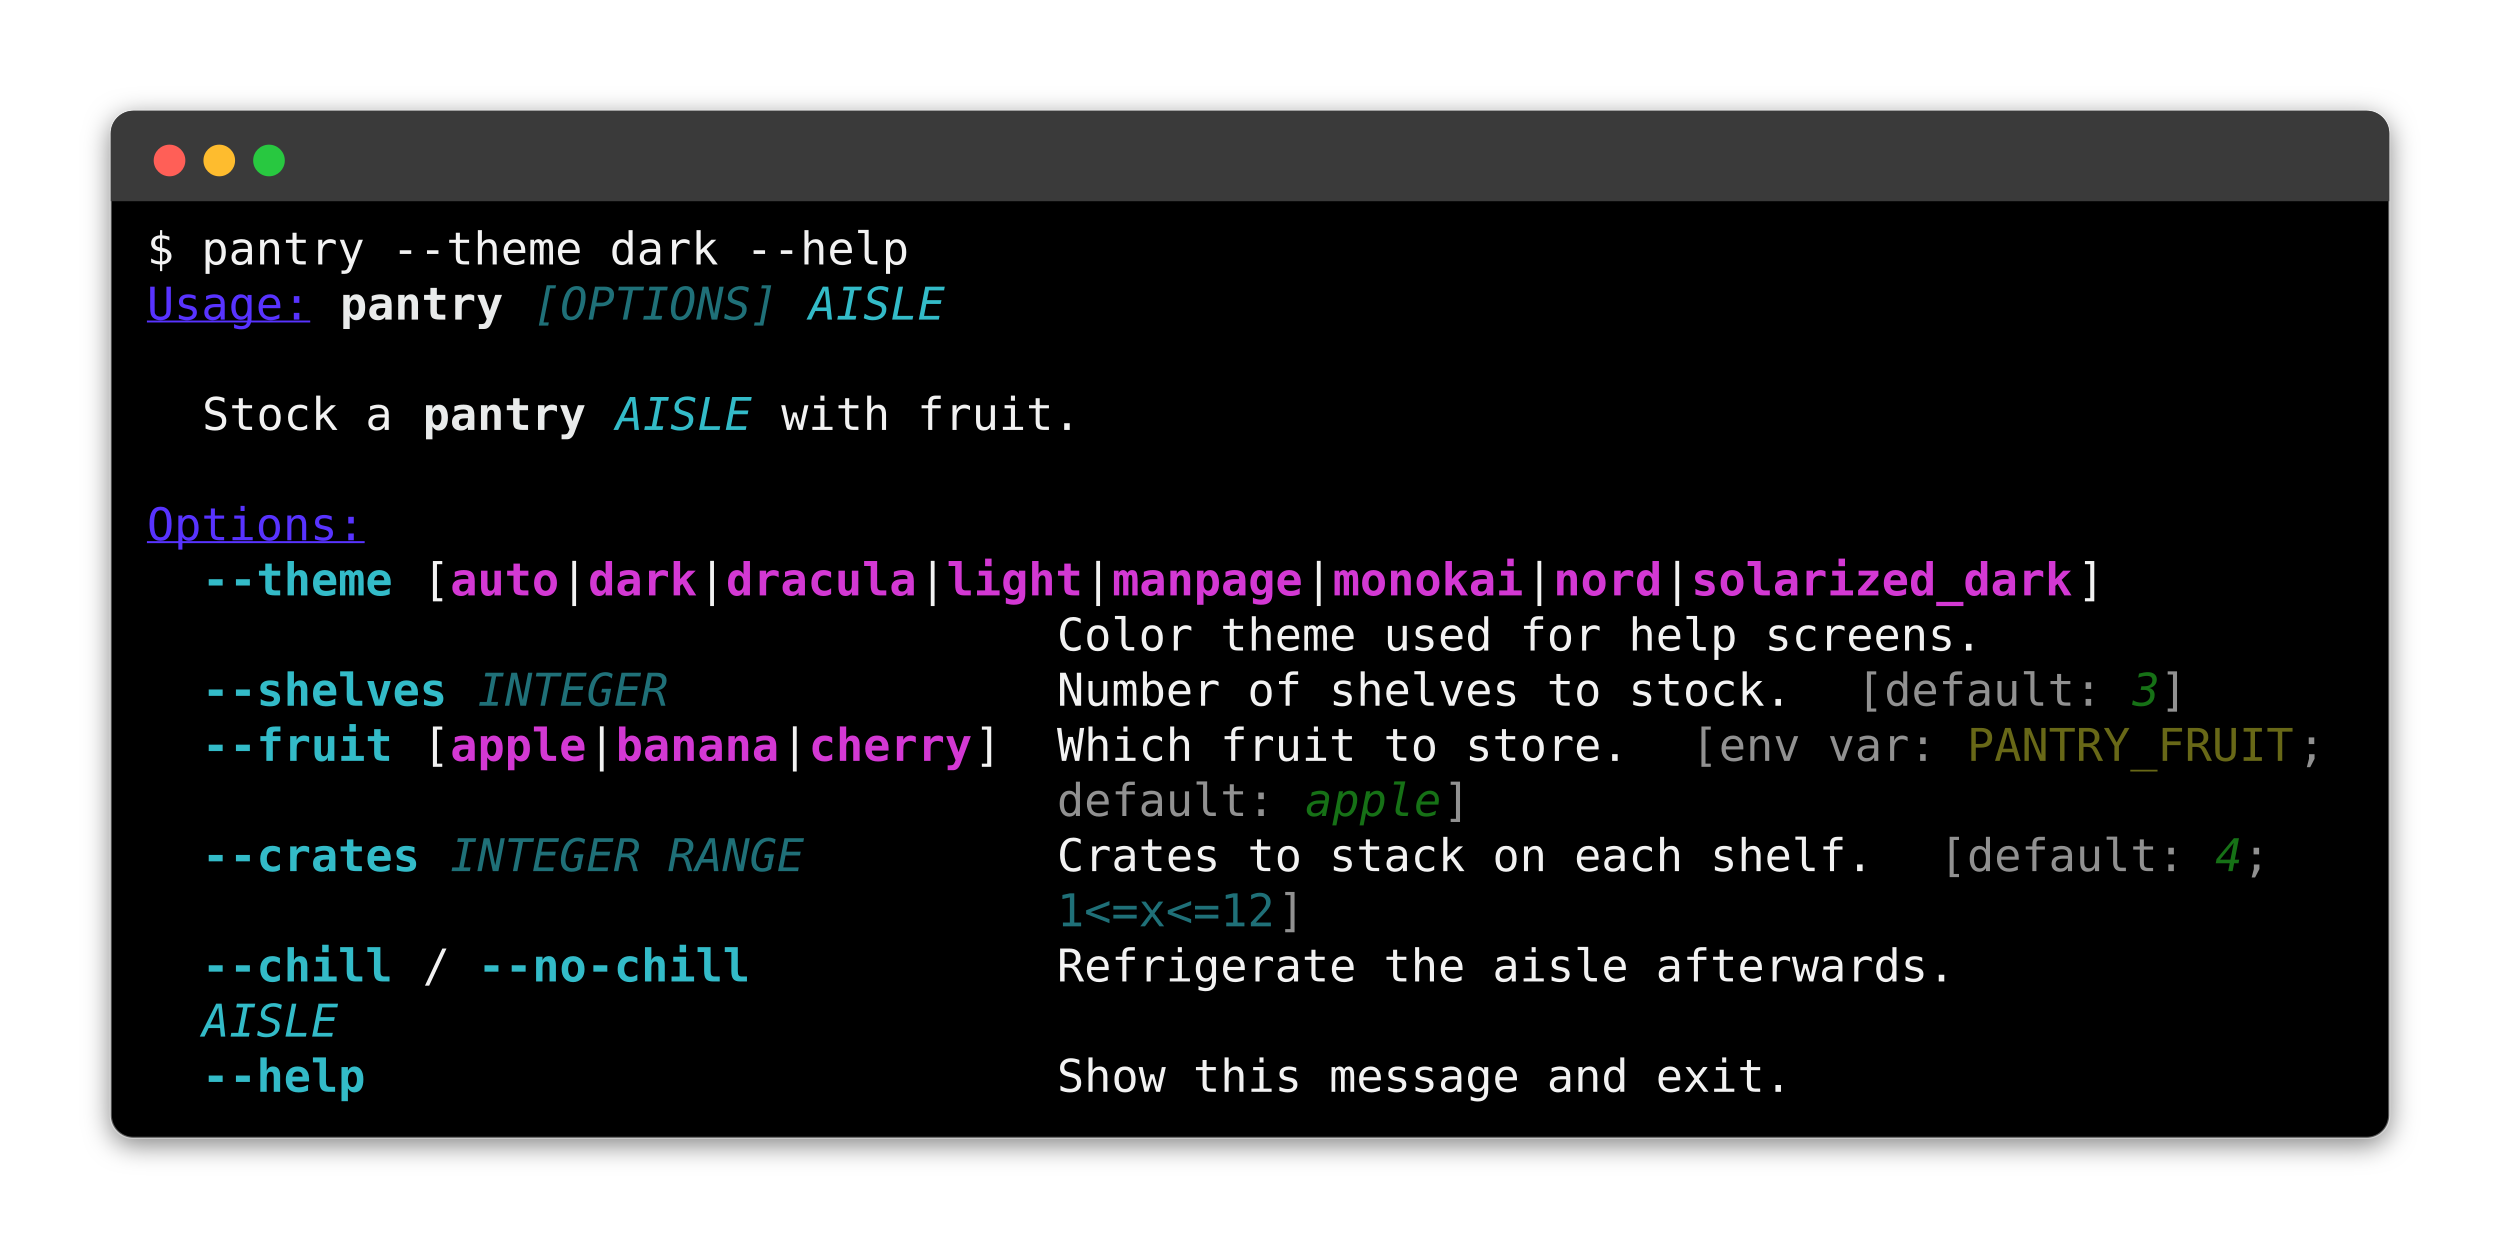
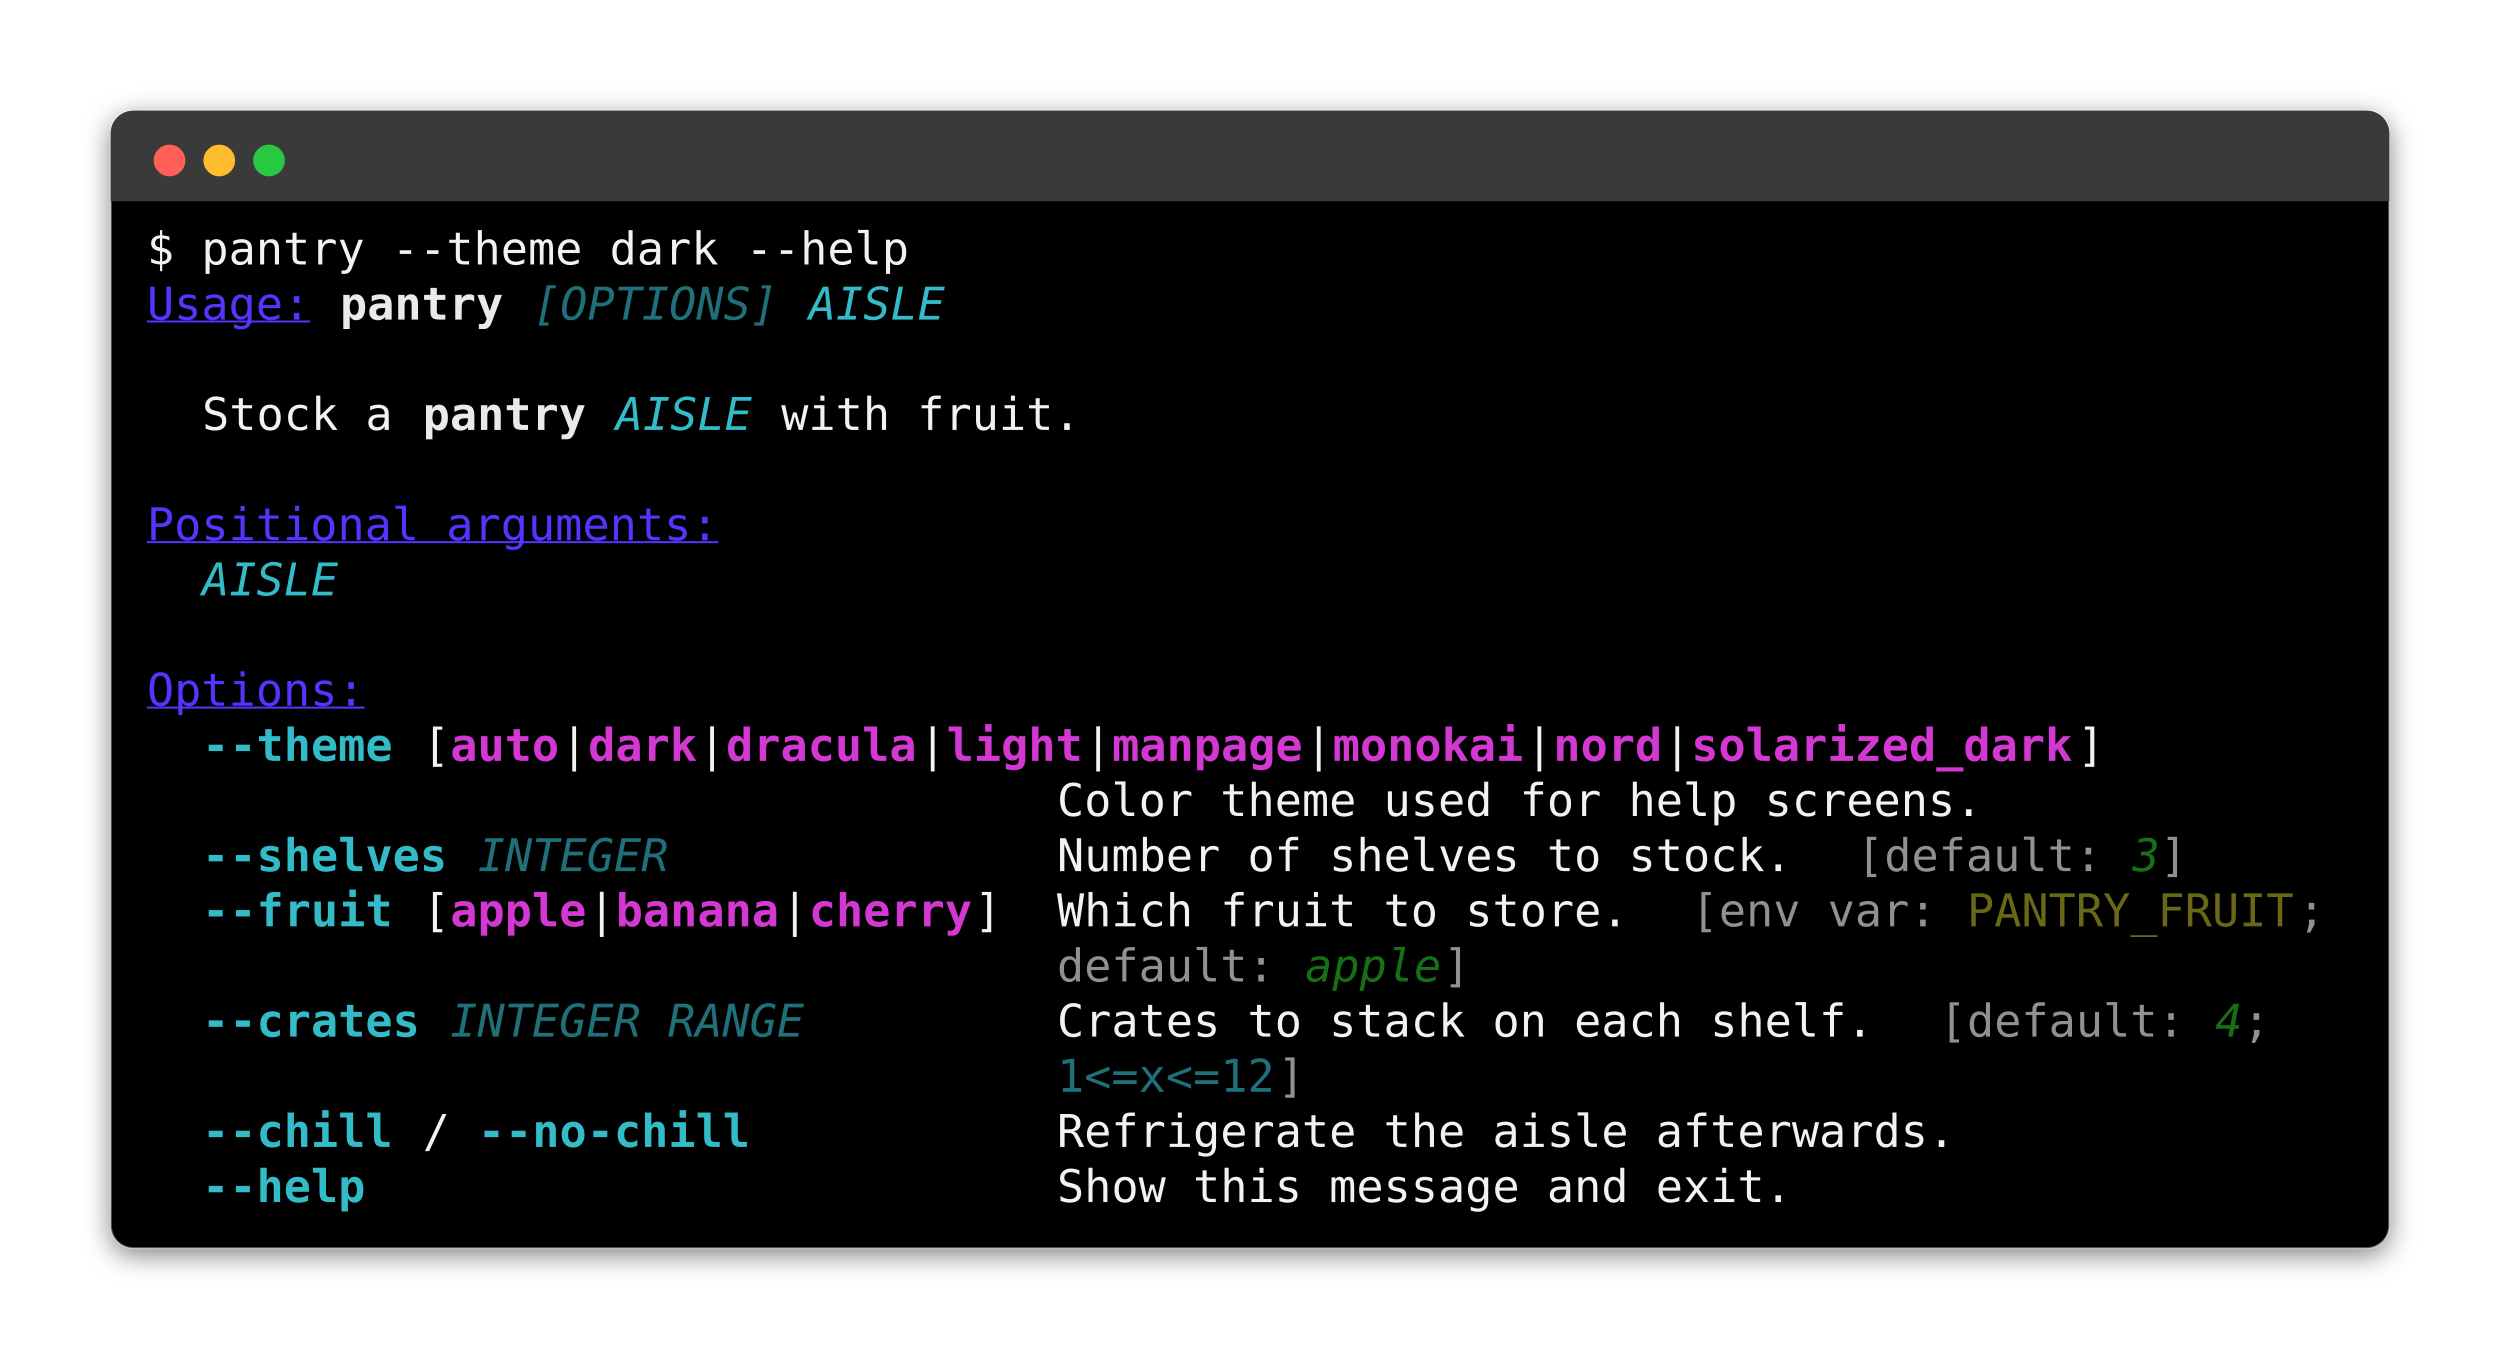
- <svg xmlns="http://www.w3.org/2000/svg" viewBox="0 0 1106 552.4">
+ <svg xmlns="http://www.w3.org/2000/svg" viewBox="0 0 1106 601.2">
  <style>
    .preset-macos-screen-matrix {
        font-family: 'SF Mono', Menlo, Monaco, monospace;
        font-size: 20px;
        line-height: 24.4px;
        font-variant-east-asian: full-width;
    }
    .preset-macos-screen-title {
        font-size: 18px;
        font-weight: bold;
        font-family: 'SF Mono', Menlo, Monaco, monospace;
    }
    .preset-macos-screen-r1 { fill: #f2f2f2 }
    .preset-macos-screen-r2 { fill: #5833ff;text-decoration: underline }
    .preset-macos-screen-r3 { fill: #e9ebeb;font-weight: bold }
    .preset-macos-screen-r4 { fill: #1f7078;font-style: italic }
    .preset-macos-screen-r5 { fill: #33bbc8;font-style: italic }
    .preset-macos-screen-r6 { fill: #33bbc8;font-weight: bold }
    .preset-macos-screen-r7 { fill: #d338d3;font-weight: bold }
    .preset-macos-screen-r8 { fill: #919191 }
    .preset-macos-screen-r9 { fill: #167116;font-style: italic }
    .preset-macos-screen-r10 { fill: #686817 }
    .preset-macos-screen-r11 { fill: #1f7078 }
</style>
  <defs>
    <clipPath id="preset-macos-screen-clip">
-       <rect x="65" y="97" width="976" height="390.4" />
+       <rect x="65" y="97" width="976" height="439.2" />
    </clipPath>
    <filter id="preset-macos-screen-shadow" x="-50%" y="-50%" width="200%" height="200%">
      <feGaussianBlur in="SourceAlpha" stdDeviation="6" />
      <feOffset dx="0" dy="3" result="cast" />
      <feFlood flood-color="rgba(0,0,0,0.5)" />
      <feComposite in2="cast" operator="in" result="shadow" />
      <feComposite in="shadow" in2="SourceAlpha" operator="out" />
    </filter>
  </defs>
-   <rect filter="url(#preset-macos-screen-shadow)" x="49" y="49" width="1008" height="454.4" rx="10" />
-   <rect fill="#000000" stroke="rgba(255,255,255,0.35)" stroke-width="1" x="49" y="49" width="1008" height="454.4" rx="10" />
+   <rect filter="url(#preset-macos-screen-shadow)" x="49" y="49" width="1008" height="503.2" rx="10" />
+   <rect fill="#000000" stroke="rgba(255,255,255,0.35)" stroke-width="1" x="49" y="49" width="1008" height="503.2" rx="10" />
  <path fill="#3a3a3a" d="M59,49 H1047 A10,10 0 0 1 1057,59 V89 H49 V59 A10,10 0 0 1 59,49 Z" />
  <g transform="translate(49, 49)">
    <g transform="translate(26,22)">
      <circle cx="0" cy="0" r="7" fill="#ff5f57" />
      <circle cx="22" cy="0" r="7" fill="#febc2e" />
      <circle cx="44" cy="0" r="7" fill="#28c840" />
    </g>
  </g>
  <g clip-path="url(#preset-macos-screen-clip)">
    <g transform="translate(65, 97)">
      <g class="preset-macos-screen-matrix" font-family="monospace" font-size="20" fill="#f2f2f2">
        <text class="preset-macos-screen-r1" x="0" textLength="341.6" y="20">$ pantry --theme dark --help</text>
        <text class="preset-macos-screen-r2" x="0" textLength="73.2" y="44.4">Usage:</text>
        <text class="preset-macos-screen-r3" x="85.4" textLength="73.2" y="44.4">pantry</text>
        <text class="preset-macos-screen-r4" x="170.8" textLength="109.8" y="44.4">[OPTIONS]</text>
        <text class="preset-macos-screen-r5" x="292.8" textLength="61" y="44.4">AISLE</text>
        <text class="preset-macos-screen-r1" x="24.4" textLength="85.4" y="93.2">Stock a</text>
        <text class="preset-macos-screen-r3" x="122" textLength="73.2" y="93.2">pantry</text>
        <text class="preset-macos-screen-r5" x="207.4" textLength="61" y="93.2">AISLE</text>
        <text class="preset-macos-screen-r1" x="280.6" textLength="134.2" y="93.2">with fruit.</text>
-         <text class="preset-macos-screen-r2" x="0" textLength="97.6" y="142">Options:</text>
-         <text class="preset-macos-screen-r6" x="24.4" textLength="85.4" y="166.4">--theme</text>
-         <text class="preset-macos-screen-r1" x="122" textLength="12.2" y="166.4">[</text>
-         <text class="preset-macos-screen-r7" x="134.2" textLength="48.8" y="166.4">auto</text>
-         <text class="preset-macos-screen-r1" x="183" textLength="12.2" y="166.4">|</text>
-         <text class="preset-macos-screen-r7" x="195.2" textLength="48.8" y="166.4">dark</text>
-         <text class="preset-macos-screen-r1" x="244" textLength="12.2" y="166.4">|</text>
-         <text class="preset-macos-screen-r7" x="256.2" textLength="85.4" y="166.4">dracula</text>
-         <text class="preset-macos-screen-r1" x="341.6" textLength="12.2" y="166.4">|</text>
-         <text class="preset-macos-screen-r7" x="353.8" textLength="61" y="166.4">light</text>
-         <text class="preset-macos-screen-r1" x="414.8" textLength="12.2" y="166.4">|</text>
-         <text class="preset-macos-screen-r7" x="427" textLength="85.4" y="166.4">manpage</text>
-         <text class="preset-macos-screen-r1" x="512.4" textLength="12.2" y="166.4">|</text>
-         <text class="preset-macos-screen-r7" x="524.6" textLength="85.4" y="166.4">monokai</text>
-         <text class="preset-macos-screen-r1" x="610" textLength="12.2" y="166.4">|</text>
-         <text class="preset-macos-screen-r7" x="622.2" textLength="48.8" y="166.4">nord</text>
-         <text class="preset-macos-screen-r1" x="671" textLength="12.2" y="166.4">|</text>
-         <text class="preset-macos-screen-r7" x="683.2" textLength="170.8" y="166.4">solarized_dark</text>
-         <text class="preset-macos-screen-r1" x="854" textLength="12.2" y="166.4">]</text>
-         <text class="preset-macos-screen-r1" x="402.6" textLength="414.8" y="190.8">Color theme used for help screens.</text>
-         <text class="preset-macos-screen-r6" x="24.4" textLength="109.8" y="215.2">--shelves</text>
-         <text class="preset-macos-screen-r4" x="146.4" textLength="85.4" y="215.2">INTEGER</text>
-         <text class="preset-macos-screen-r1" x="402.6" textLength="329.4" y="215.2">Number of shelves to stock.</text>
-         <text class="preset-macos-screen-r8" x="756.4" textLength="12.2" y="215.2">[</text>
-         <text class="preset-macos-screen-r8" x="768.6" textLength="97.6" y="215.2">default:</text>
-         <text class="preset-macos-screen-r9" x="878.4" textLength="12.2" y="215.2">3</text>
-         <text class="preset-macos-screen-r8" x="890.6" textLength="12.2" y="215.2">]</text>
-         <text class="preset-macos-screen-r6" x="24.4" textLength="85.4" y="239.6">--fruit</text>
+         <text class="preset-macos-screen-r2" x="0" textLength="256.2" y="142">Positional arguments:</text>
+         <text class="preset-macos-screen-r5" x="24.4" textLength="61" y="166.4">AISLE</text>
+         <text class="preset-macos-screen-r2" x="0" textLength="97.6" y="215.2">Options:</text>
+         <text class="preset-macos-screen-r6" x="24.4" textLength="85.4" y="239.6">--theme</text>
        <text class="preset-macos-screen-r1" x="122" textLength="12.2" y="239.6">[</text>
-         <text class="preset-macos-screen-r7" x="134.2" textLength="61" y="239.6">apple</text>
-         <text class="preset-macos-screen-r1" x="195.2" textLength="12.2" y="239.6">|</text>
-         <text class="preset-macos-screen-r7" x="207.4" textLength="73.2" y="239.6">banana</text>
-         <text class="preset-macos-screen-r1" x="280.6" textLength="12.2" y="239.6">|</text>
-         <text class="preset-macos-screen-r7" x="292.8" textLength="73.2" y="239.6">cherry</text>
-         <text class="preset-macos-screen-r1" x="366" textLength="12.2" y="239.6">]</text>
-         <text class="preset-macos-screen-r1" x="402.6" textLength="256.2" y="239.6">Which fruit to store.</text>
-         <text class="preset-macos-screen-r8" x="683.2" textLength="12.2" y="239.6">[</text>
-         <text class="preset-macos-screen-r8" x="695.4" textLength="97.6" y="239.6">env var:</text>
-         <text class="preset-macos-screen-r10" x="805.2" textLength="146.4" y="239.6">PANTRY_FRUIT</text>
-         <text class="preset-macos-screen-r8" x="951.6" textLength="12.2" y="239.6">;</text>
-         <text class="preset-macos-screen-r8" x="402.6" textLength="97.6" y="264">default:</text>
-         <text class="preset-macos-screen-r9" x="512.4" textLength="61" y="264">apple</text>
-         <text class="preset-macos-screen-r8" x="573.4" textLength="12.2" y="264">]</text>
-         <text class="preset-macos-screen-r6" x="24.4" textLength="97.6" y="288.4">--crates</text>
-         <text class="preset-macos-screen-r4" x="134.2" textLength="158.6" y="288.4">INTEGER RANGE</text>
-         <text class="preset-macos-screen-r1" x="402.6" textLength="366" y="288.4">Crates to stack on each shelf.</text>
-         <text class="preset-macos-screen-r8" x="793" textLength="12.2" y="288.4">[</text>
-         <text class="preset-macos-screen-r8" x="805.2" textLength="97.6" y="288.4">default:</text>
-         <text class="preset-macos-screen-r9" x="915" textLength="12.2" y="288.4">4</text>
-         <text class="preset-macos-screen-r8" x="927.2" textLength="12.2" y="288.4">;</text>
-         <text class="preset-macos-screen-r11" x="402.6" textLength="97.6" y="312.8">1&lt;=x&lt;=12</text>
-         <text class="preset-macos-screen-r8" x="500.2" textLength="12.2" y="312.8">]</text>
-         <text class="preset-macos-screen-r6" x="24.4" textLength="85.4" y="337.2">--chill</text>
-         <text class="preset-macos-screen-r1" x="122" textLength="12.2" y="337.2">/</text>
-         <text class="preset-macos-screen-r6" x="146.4" textLength="122" y="337.2">--no-chill</text>
-         <text class="preset-macos-screen-r1" x="402.6" textLength="402.6" y="337.2">Refrigerate the aisle afterwards.</text>
-         <text class="preset-macos-screen-r5" x="24.4" textLength="61" y="361.6">AISLE</text>
-         <text class="preset-macos-screen-r6" x="24.4" textLength="73.2" y="386">--help</text>
-         <text class="preset-macos-screen-r1" x="402.6" textLength="329.4" y="386">Show this message and exit.</text>
+         <text class="preset-macos-screen-r7" x="134.2" textLength="48.8" y="239.6">auto</text>
+         <text class="preset-macos-screen-r1" x="183" textLength="12.2" y="239.6">|</text>
+         <text class="preset-macos-screen-r7" x="195.2" textLength="48.8" y="239.6">dark</text>
+         <text class="preset-macos-screen-r1" x="244" textLength="12.2" y="239.6">|</text>
+         <text class="preset-macos-screen-r7" x="256.2" textLength="85.4" y="239.6">dracula</text>
+         <text class="preset-macos-screen-r1" x="341.6" textLength="12.2" y="239.6">|</text>
+         <text class="preset-macos-screen-r7" x="353.8" textLength="61" y="239.6">light</text>
+         <text class="preset-macos-screen-r1" x="414.8" textLength="12.2" y="239.6">|</text>
+         <text class="preset-macos-screen-r7" x="427" textLength="85.4" y="239.6">manpage</text>
+         <text class="preset-macos-screen-r1" x="512.4" textLength="12.2" y="239.6">|</text>
+         <text class="preset-macos-screen-r7" x="524.6" textLength="85.4" y="239.6">monokai</text>
+         <text class="preset-macos-screen-r1" x="610" textLength="12.2" y="239.6">|</text>
+         <text class="preset-macos-screen-r7" x="622.2" textLength="48.8" y="239.6">nord</text>
+         <text class="preset-macos-screen-r1" x="671" textLength="12.2" y="239.6">|</text>
+         <text class="preset-macos-screen-r7" x="683.2" textLength="170.8" y="239.6">solarized_dark</text>
+         <text class="preset-macos-screen-r1" x="854" textLength="12.2" y="239.6">]</text>
+         <text class="preset-macos-screen-r1" x="402.6" textLength="414.8" y="264">Color theme used for help screens.</text>
+         <text class="preset-macos-screen-r6" x="24.4" textLength="109.8" y="288.4">--shelves</text>
+         <text class="preset-macos-screen-r4" x="146.4" textLength="85.4" y="288.4">INTEGER</text>
+         <text class="preset-macos-screen-r1" x="402.6" textLength="329.4" y="288.4">Number of shelves to stock.</text>
+         <text class="preset-macos-screen-r8" x="756.4" textLength="12.2" y="288.4">[</text>
+         <text class="preset-macos-screen-r8" x="768.6" textLength="97.6" y="288.4">default:</text>
+         <text class="preset-macos-screen-r9" x="878.4" textLength="12.2" y="288.4">3</text>
+         <text class="preset-macos-screen-r8" x="890.6" textLength="12.2" y="288.4">]</text>
+         <text class="preset-macos-screen-r6" x="24.4" textLength="85.4" y="312.8">--fruit</text>
+         <text class="preset-macos-screen-r1" x="122" textLength="12.2" y="312.8">[</text>
+         <text class="preset-macos-screen-r7" x="134.2" textLength="61" y="312.8">apple</text>
+         <text class="preset-macos-screen-r1" x="195.2" textLength="12.2" y="312.8">|</text>
+         <text class="preset-macos-screen-r7" x="207.4" textLength="73.2" y="312.8">banana</text>
+         <text class="preset-macos-screen-r1" x="280.6" textLength="12.2" y="312.8">|</text>
+         <text class="preset-macos-screen-r7" x="292.8" textLength="73.2" y="312.8">cherry</text>
+         <text class="preset-macos-screen-r1" x="366" textLength="12.2" y="312.8">]</text>
+         <text class="preset-macos-screen-r1" x="402.6" textLength="256.2" y="312.8">Which fruit to store.</text>
+         <text class="preset-macos-screen-r8" x="683.2" textLength="12.2" y="312.8">[</text>
+         <text class="preset-macos-screen-r8" x="695.4" textLength="97.6" y="312.8">env var:</text>
+         <text class="preset-macos-screen-r10" x="805.2" textLength="146.4" y="312.8">PANTRY_FRUIT</text>
+         <text class="preset-macos-screen-r8" x="951.6" textLength="12.2" y="312.8">;</text>
+         <text class="preset-macos-screen-r8" x="402.6" textLength="97.6" y="337.2">default:</text>
+         <text class="preset-macos-screen-r9" x="512.4" textLength="61" y="337.2">apple</text>
+         <text class="preset-macos-screen-r8" x="573.4" textLength="12.2" y="337.2">]</text>
+         <text class="preset-macos-screen-r6" x="24.4" textLength="97.6" y="361.6">--crates</text>
+         <text class="preset-macos-screen-r4" x="134.2" textLength="158.6" y="361.6">INTEGER RANGE</text>
+         <text class="preset-macos-screen-r1" x="402.6" textLength="366" y="361.6">Crates to stack on each shelf.</text>
+         <text class="preset-macos-screen-r8" x="793" textLength="12.2" y="361.6">[</text>
+         <text class="preset-macos-screen-r8" x="805.2" textLength="97.6" y="361.6">default:</text>
+         <text class="preset-macos-screen-r9" x="915" textLength="12.2" y="361.6">4</text>
+         <text class="preset-macos-screen-r8" x="927.2" textLength="12.2" y="361.6">;</text>
+         <text class="preset-macos-screen-r11" x="402.6" textLength="97.6" y="386">1&lt;=x&lt;=12</text>
+         <text class="preset-macos-screen-r8" x="500.2" textLength="12.2" y="386">]</text>
+         <text class="preset-macos-screen-r6" x="24.4" textLength="85.4" y="410.4">--chill</text>
+         <text class="preset-macos-screen-r1" x="122" textLength="12.2" y="410.4">/</text>
+         <text class="preset-macos-screen-r6" x="146.4" textLength="122" y="410.4">--no-chill</text>
+         <text class="preset-macos-screen-r1" x="402.6" textLength="402.6" y="410.4">Refrigerate the aisle afterwards.</text>
+         <text class="preset-macos-screen-r6" x="24.4" textLength="73.2" y="434.8">--help</text>
+         <text class="preset-macos-screen-r1" x="402.6" textLength="329.4" y="434.8">Show this message and exit.</text>
      </g>
    </g>
  </g>
</svg>
